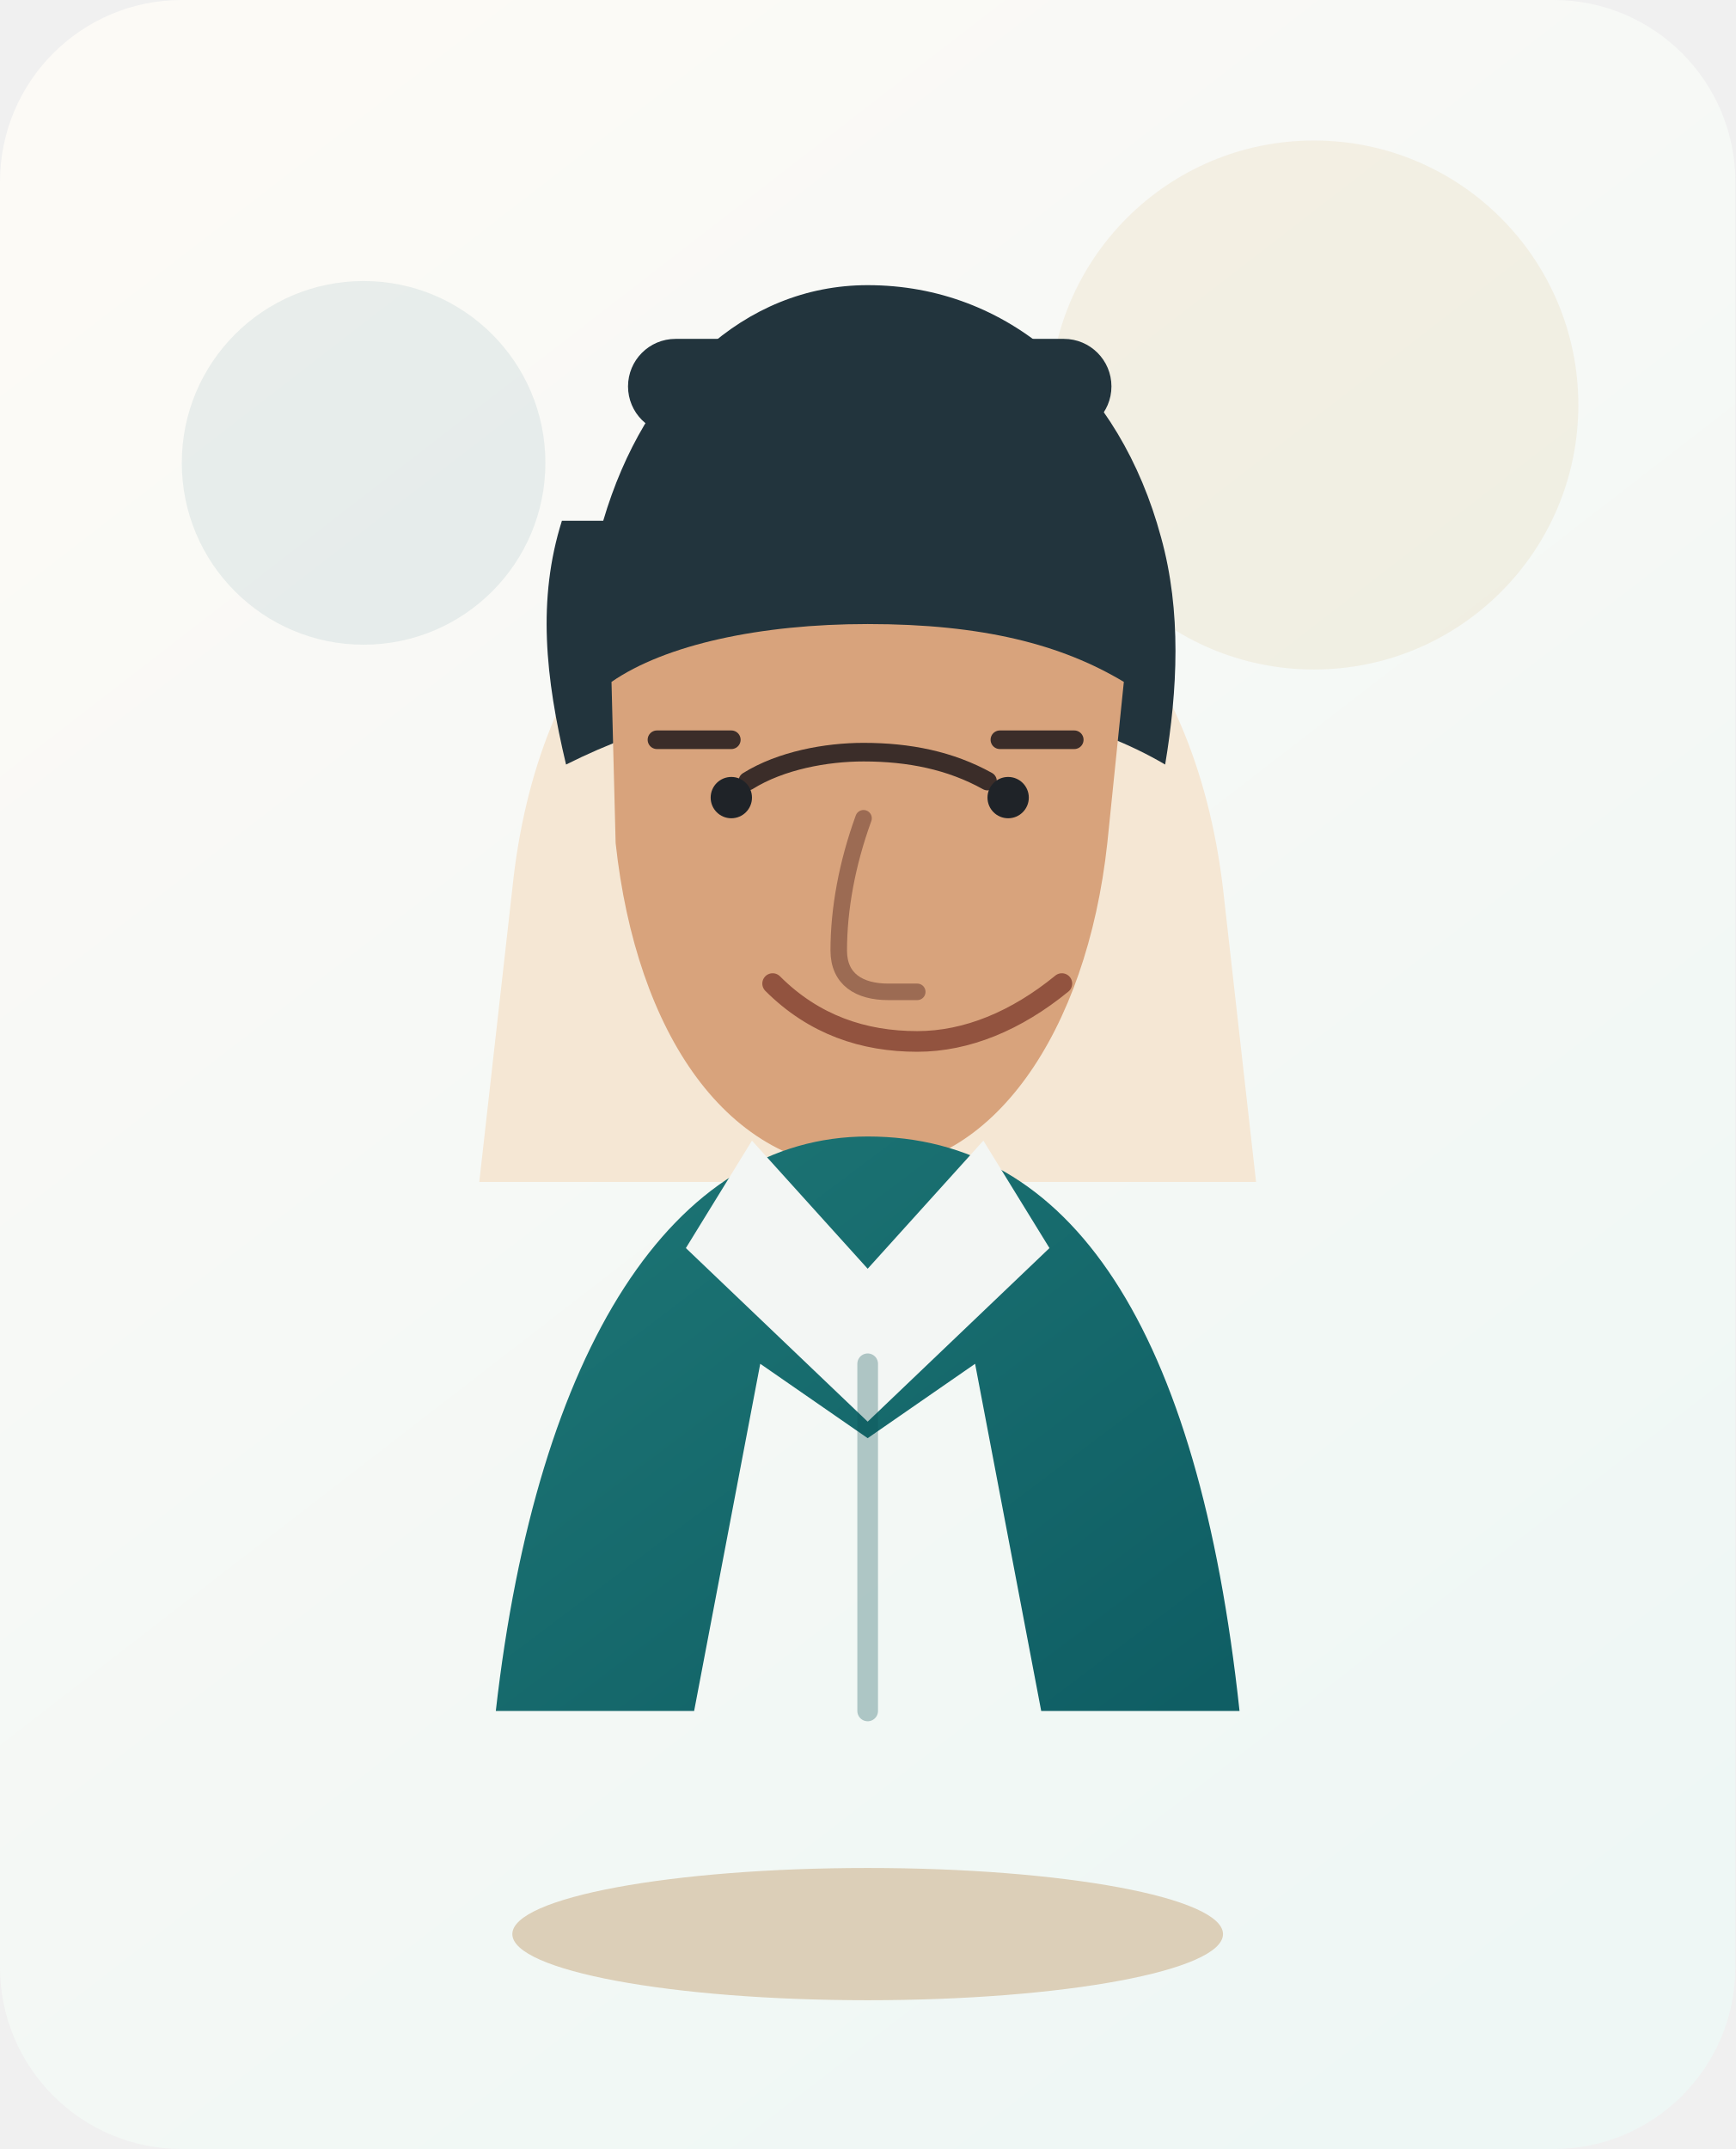
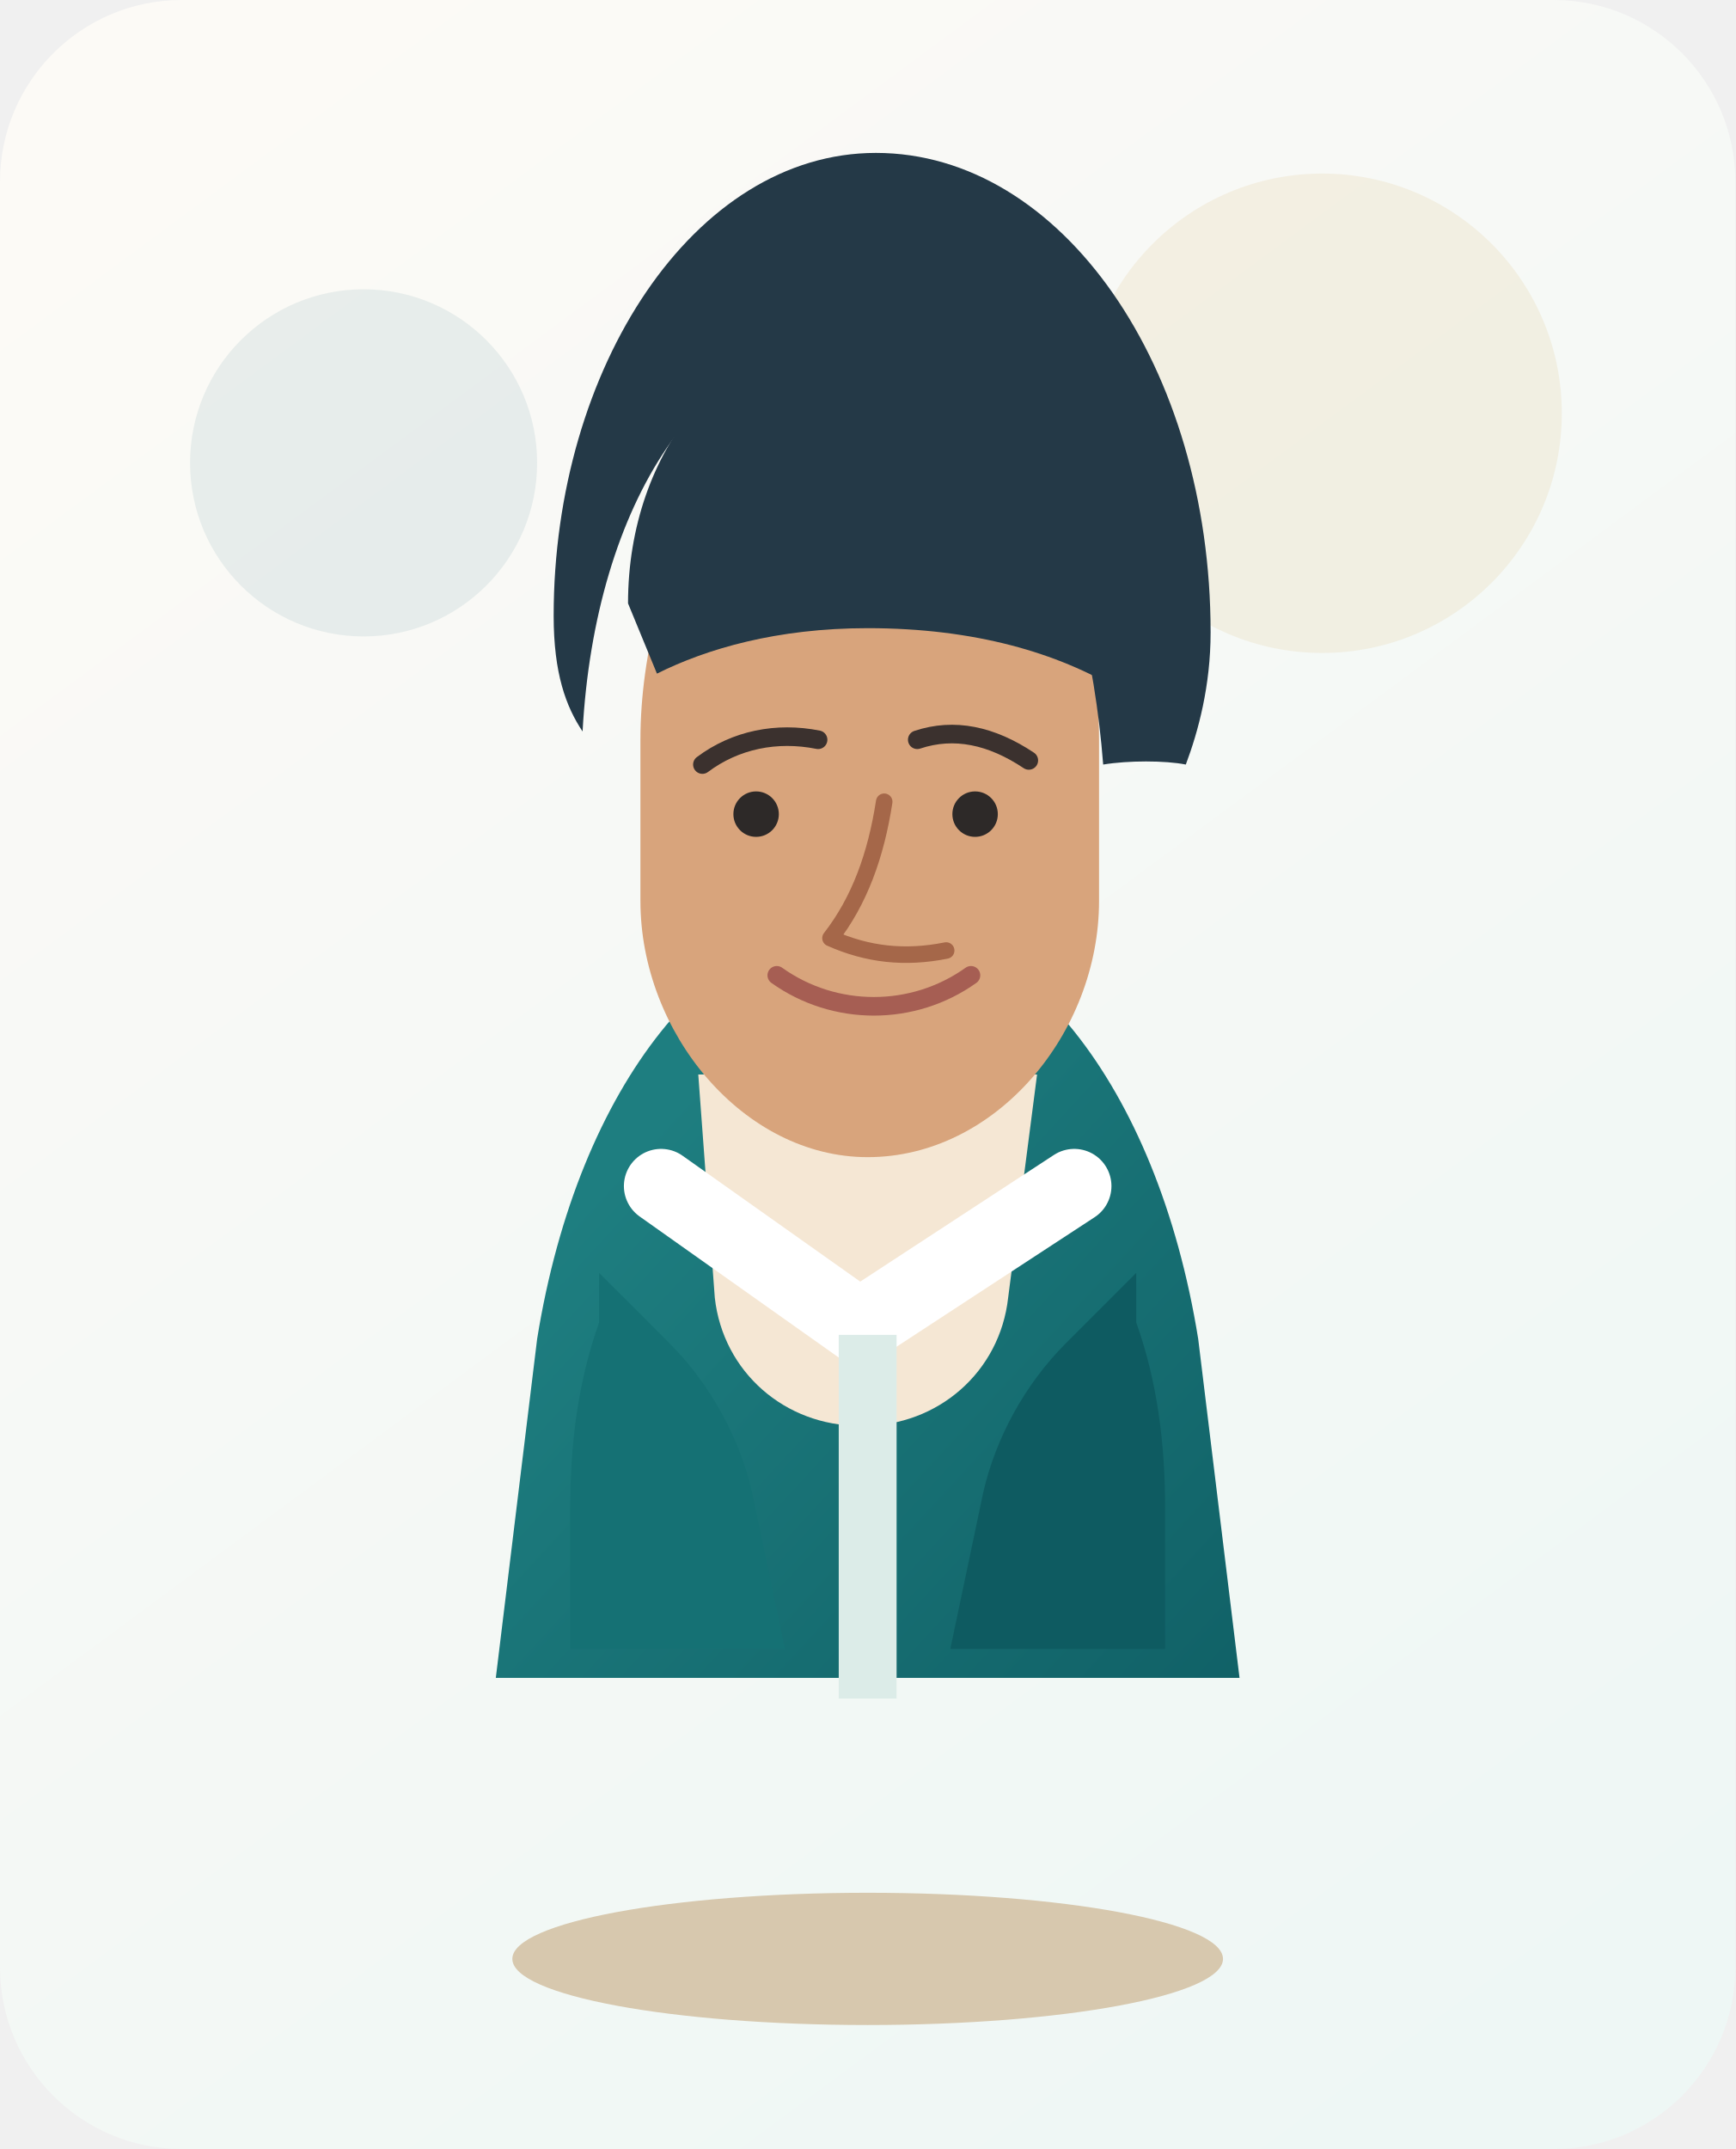
<svg xmlns="http://www.w3.org/2000/svg" viewBox="0 0 420 520" fill="none">
  <defs>
-     <linearGradient id="bgN" x1="40" y1="40" x2="380" y2="480" gradientUnits="userSpaceOnUse">
+     <linearGradient id="bgN16" x1="40" y1="30" x2="380" y2="490" gradientUnits="userSpaceOnUse">
      <stop stop-color="#FCFAF6" />
      <stop offset="1" stop-color="#EEF7F5" />
    </linearGradient>
-     <linearGradient id="shirtN" x1="145" y1="248" x2="276" y2="422" gradientUnits="userSpaceOnUse">
-       <stop stop-color="#1E7776" />
+     <linearGradient id="shirtN16" x1="132" y1="300" x2="292" y2="448" gradientUnits="userSpaceOnUse">
+       <stop stop-color="#1E7E80" />
      <stop offset="1" stop-color="#0F5E64" />
    </linearGradient>
  </defs>
-   <rect width="420" height="520" rx="44" fill="url(#bgN)" />
-   <circle cx="318" cy="98" r="64" fill="#CFA658" fill-opacity="0.12" />
-   <circle cx="88" cy="112" r="44" fill="#0F5E64" fill-opacity="0.08" />
-   <ellipse cx="210" cy="468" rx="86" ry="16" fill="#DCCFB8" />
-   <path d="M124 215c6-58 39-94 86-94 44 0 79 35 86 94l8 71H116l8-71z" fill="#F5E7D4" />
-   <path d="M146 126c10-34 34-57 64-57 34 0 61 24 71 61 5 18 4 37 1 55-17-10-40-16-72-16-31 0-53 6-73 16-5-21-7-40-1-59z" fill="#22343D" />
-   <path d="M148 165c13-9 36-14 62-14 28 0 47 5 62 14l-4 39c-5 46-28 79-58 79-34 0-56-33-61-79l-1-39z" fill="#D8A37C" />
-   <path d="M181 189c8-5 19-7 28-7 11 0 21 2 30 7" stroke="#3B2D29" stroke-width="4.5" stroke-linecap="round" />
-   <path d="M177 179h-18" stroke="#3B2D29" stroke-width="4.5" stroke-linecap="round" />
-   <path d="M260 179h-18" stroke="#3B2D29" stroke-width="4.5" stroke-linecap="round" />
-   <circle cx="177" cy="193" r="5" fill="#1F2328" />
-   <circle cx="244" cy="193" r="5" fill="#1F2328" />
-   <path d="M209 198c-4 11-6 22-6 32 0 7 5 10 12 10h7" stroke="#9C6B53" stroke-width="4" stroke-linecap="round" />
-   <path d="M187 238c10 10 22 14 35 14 12 0 24-5 35-14" stroke="#92533F" stroke-width="5" stroke-linecap="round" />
-   <path d="M120 414c10-88 43-139 90-139 49 0 80 46 90 139h-48l-16-84-26 18-26-18-16 84h-48z" fill="url(#shirtN)" />
-   <path d="M182 276l28 31 28-31 16 26-44 42-44-42 16-26z" fill="#F3F6F4" />
-   <path d="M210 330v84" stroke="#0B4F54" stroke-width="5" stroke-linecap="round" opacity="0.3" />
-   <rect x="152" y="82" width="117" height="23" rx="11.5" fill="#22343D" />
+   <rect width="420" height="520" rx="44" fill="url(#bgN16)" />
+   <circle cx="320" cy="100" r="58" fill="#D8B97C" fill-opacity=".16" />
+   <circle cx="88" cy="112" r="42" fill="#0F5E64" fill-opacity=".08" />
+   <ellipse cx="210" cy="474" rx="86" ry="16" fill="#D7C8AE" />
+   <path d="M130 324c10-62 43-102 80-102 37 0 70 40 80 102l10 82H120l10-82Z" fill="url(#shirtN16)" />
+   <path d="M169 260h82l-7 54c-2 18-17 31-35 31h-1c-18 0-33-13-35-31l-4-54Z" fill="#F5E7D4" />
+   <path d="M155 179c0-42 25-92 55-92 31 0 56 49 56 92v39c0 32-25 62-56 62-30 0-55-30-55-62v-39Z" fill="#D8A47C" />
+   <path d="M267 185c-4-52-26-104-59-104-38 0-64 41-67 96-4-6-7-14-7-28 0-60 34-112 78-112 45 0 81 52 81 116 0 13-3 24-6 32-5-1-14-1-20 0Z" fill="#243947" />
+   <path d="M159 163c12-6 29-11 51-11 26 0 46 6 61 15v-19c0-36-24-69-61-69-34 0-58 30-58 67l7 17Z" fill="#243947" />
+   <circle cx="183" cy="197" r="5.5" fill="#2D2928" />
+   <circle cx="236" cy="197" r="5.5" fill="#2D2928" />
+   <path d="M170 185c8-6 18-8 28-6" stroke="#3B312E" stroke-width="4.5" stroke-linecap="round" />
+   <path d="M222 179c9-3 18-1 27 5" stroke="#3B312E" stroke-width="4.5" stroke-linecap="round" />
+   <path d="M214 194c-2 13-6 24-13 33 9 4 18 5 28 3" stroke="#A56749" stroke-width="4" stroke-linecap="round" stroke-linejoin="round" />
+   <path d="M188 236c14 10 33 10 47 0" stroke="#A65E53" stroke-width="4.5" stroke-linecap="round" />
+   <path d="M160 287l48 34 52-34" stroke="#FFFFFF" stroke-width="18" stroke-linejoin="round" stroke-linecap="round" />
+   <path d="M203 323h14v88h-14z" fill="#DCECE8" />
+   <path d="M145 320c-5 14-7 29-7 45v34h52l-8-38c-3-13-10-26-20-36l-17-17Z" fill="#157174" />
+   <path d="M275 320c5 14 7 29 7 45v34h-52l8-38c3-13 10-26 20-36l17-17Z" fill="#0E5B61" />
</svg>
